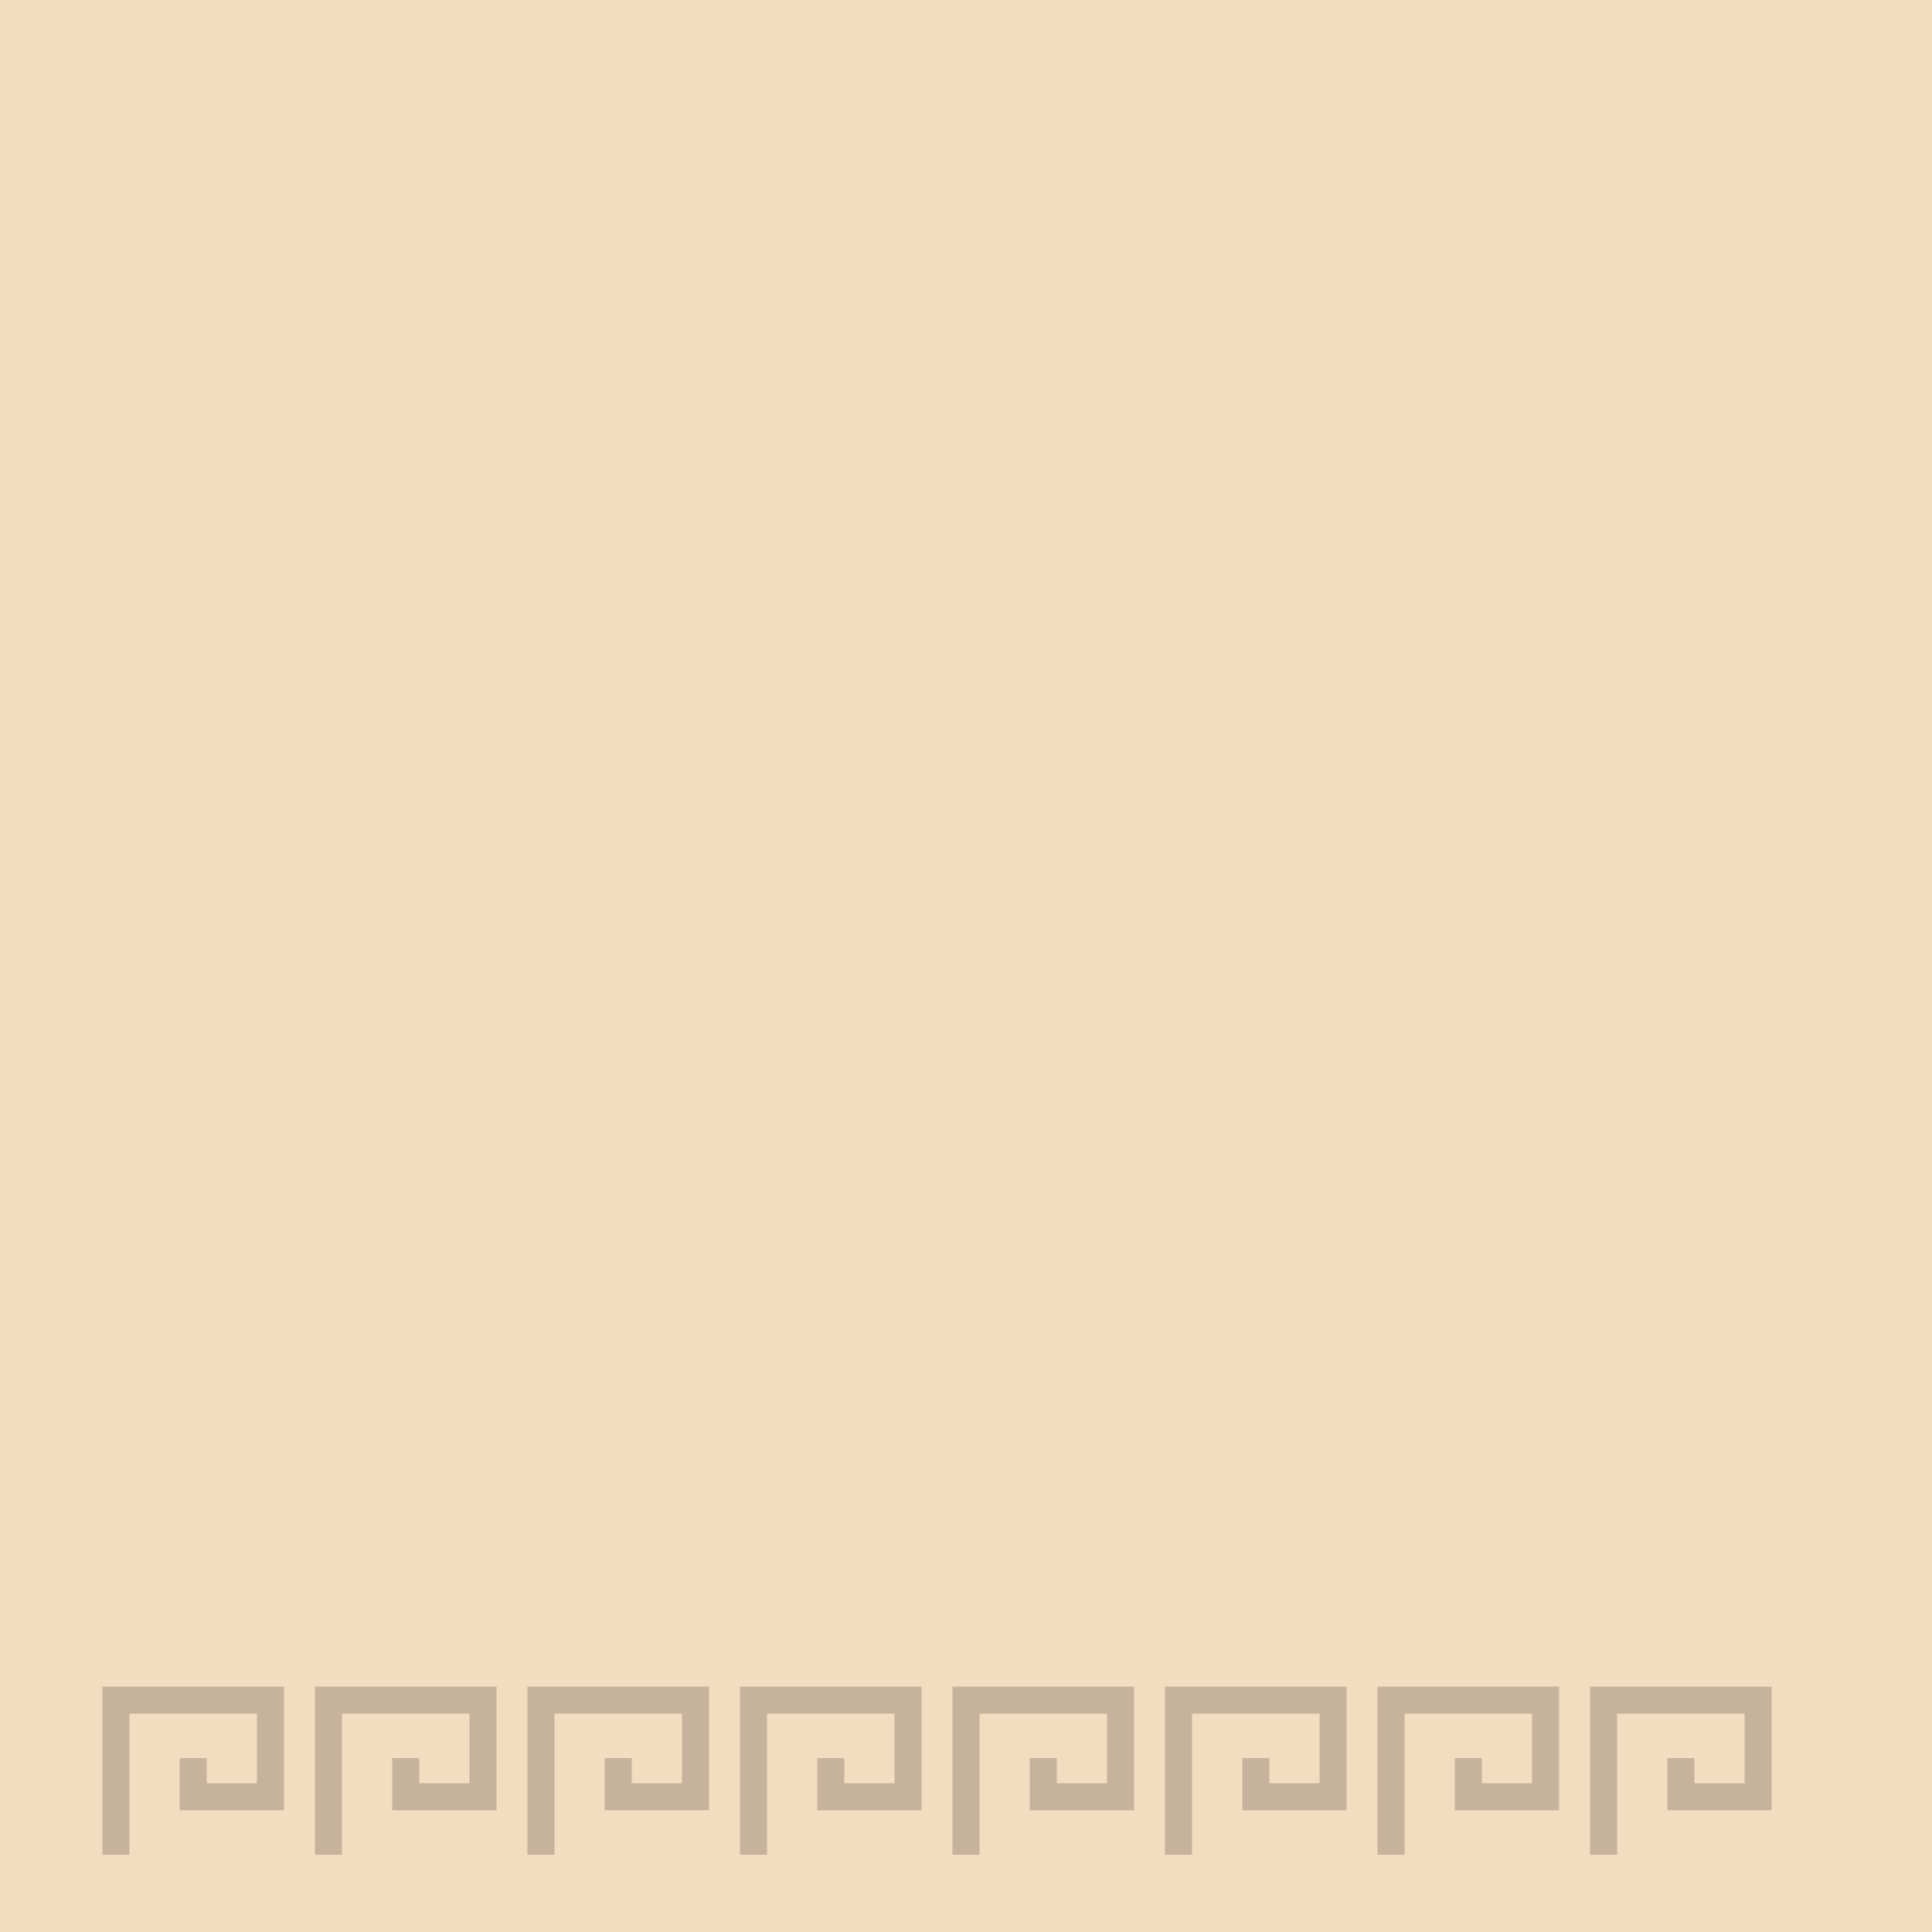
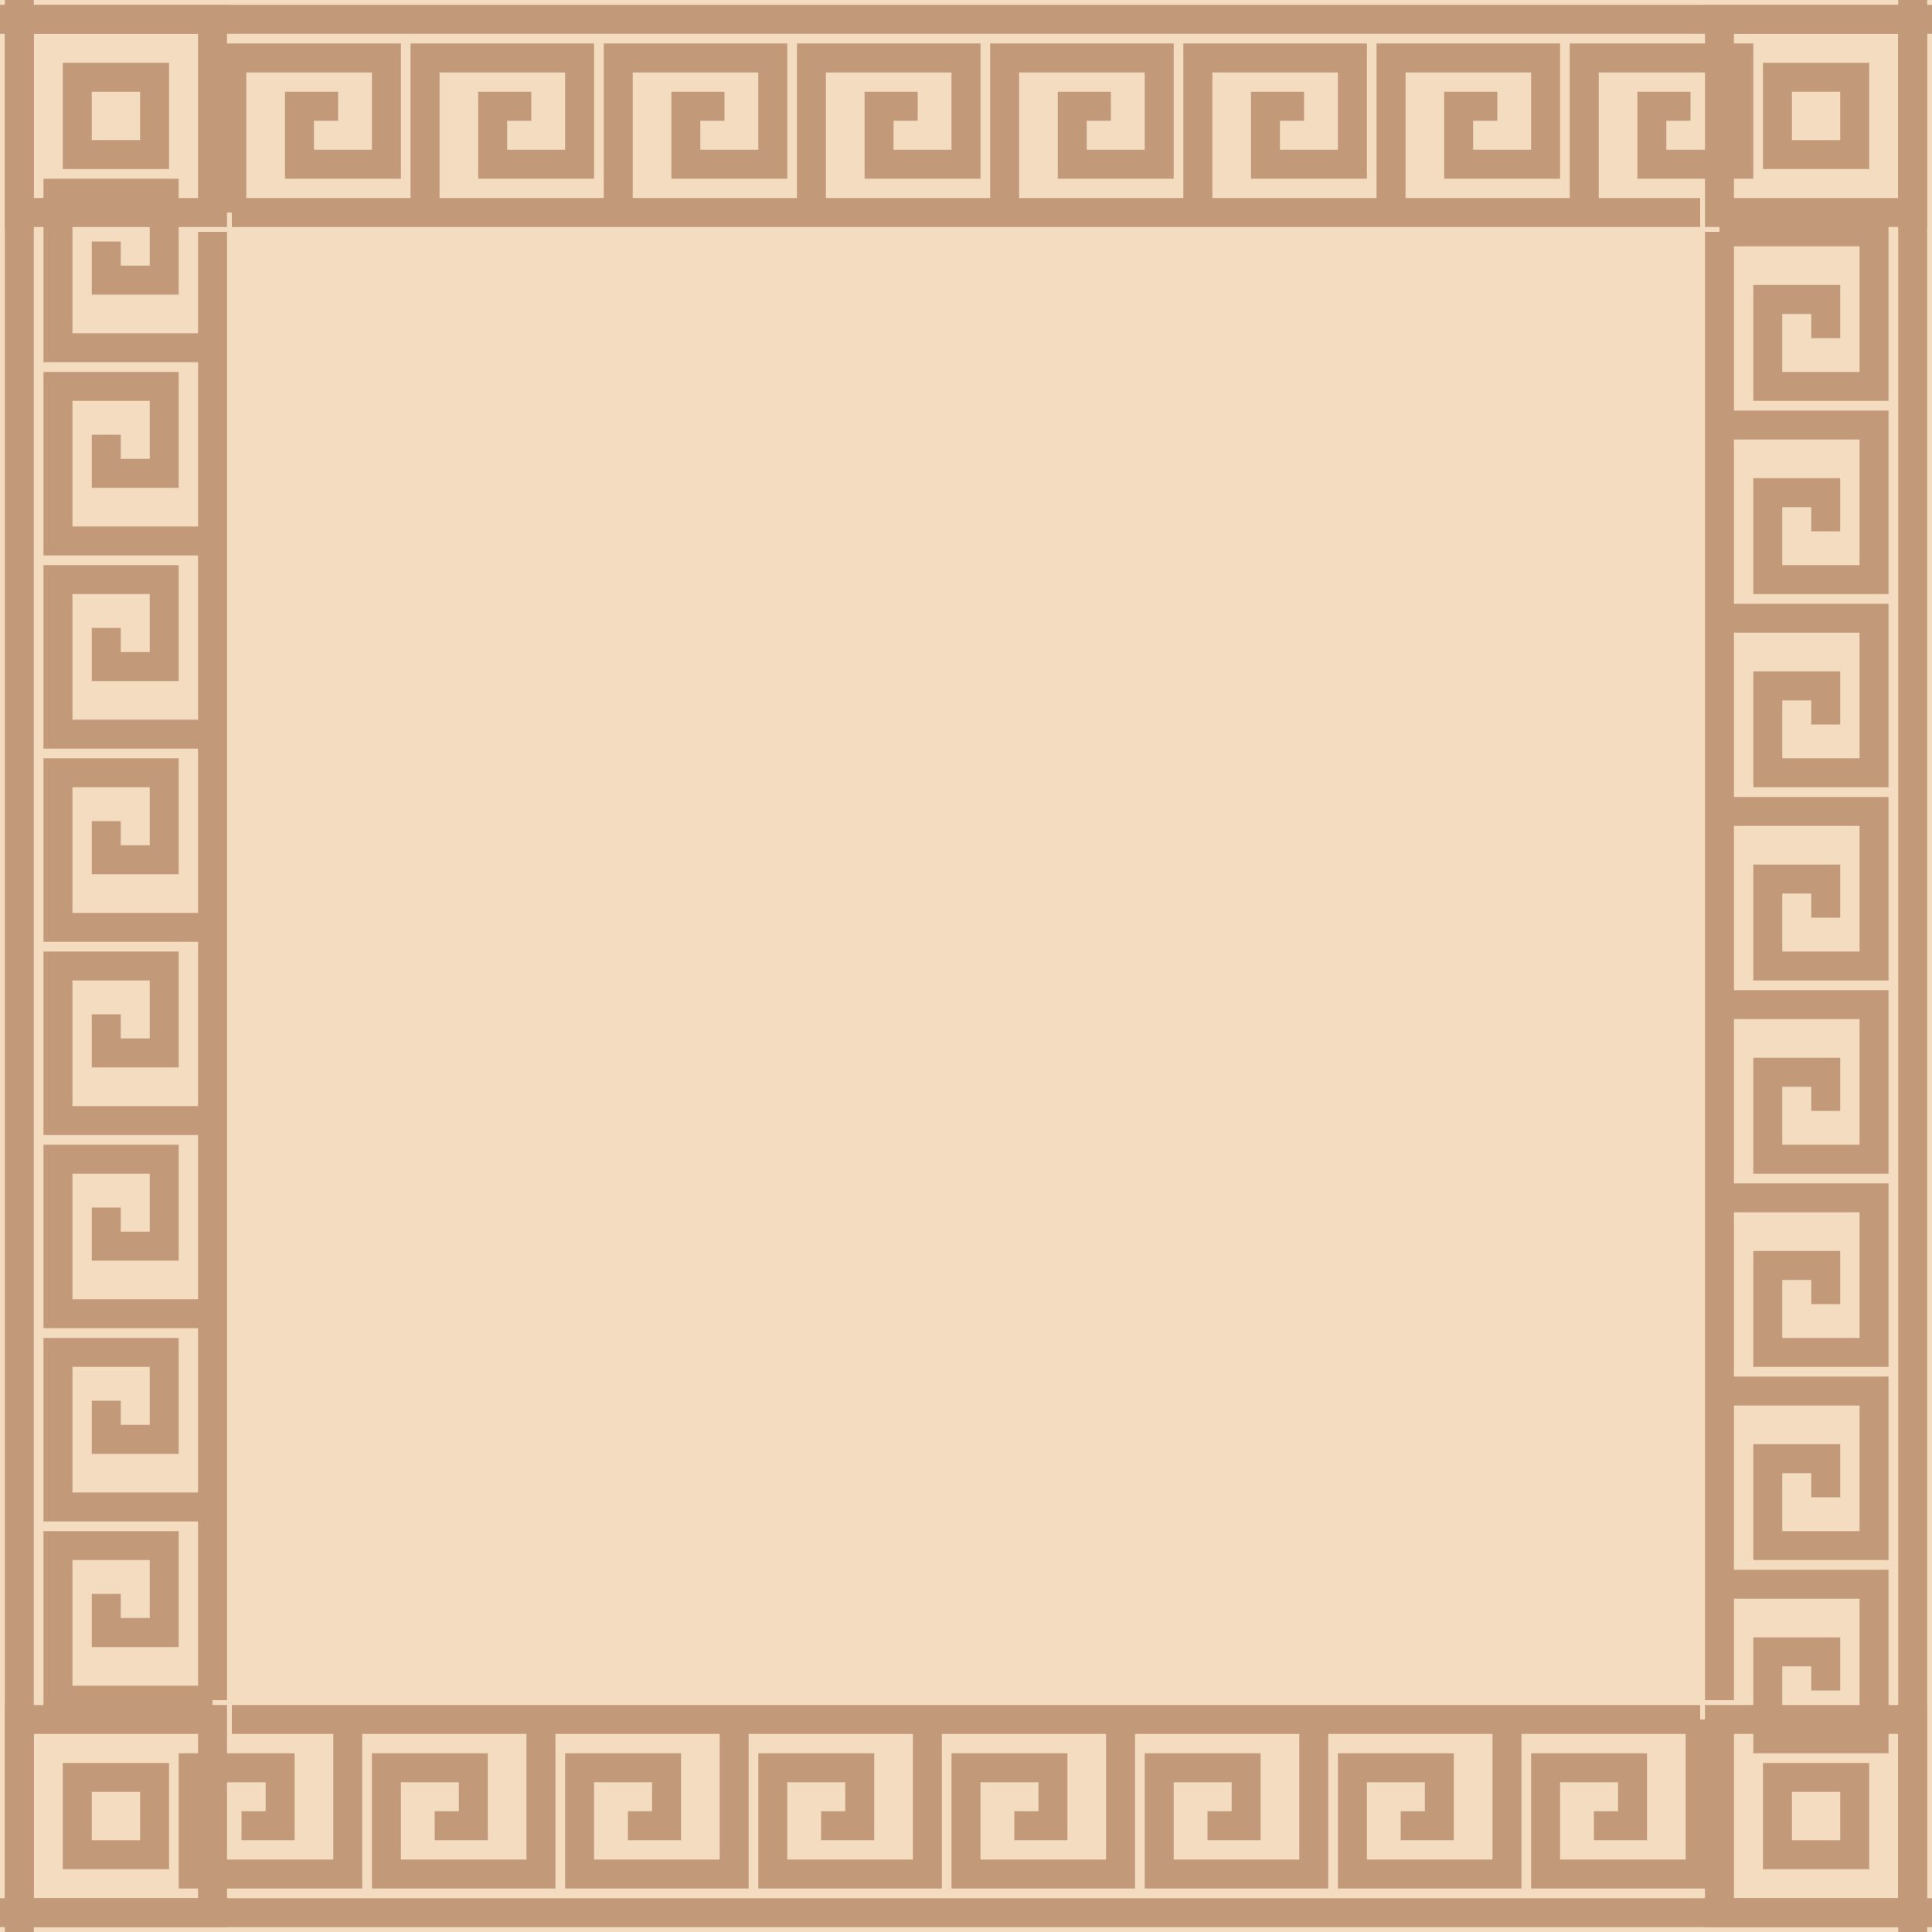
<svg xmlns="http://www.w3.org/2000/svg" viewBox="0 0 100 100">
  <rect width="100" height="100" fill="#f3dcc0" />
-   <path d="M6 96 V88 H14 V93 H10 V91 M17 96 V88 H25 V93 H21 V91 M28 96 V88 H36 V93 H32 V91 M39 96 V88 H47 V93 H43 V91 M50 96 V88 H58 V93 H54 V91 M61 96 V88 H69 V93 H65 V91 M72 96 V88 H80 V93 H76 V91 M83 96 V88 H91 V93 H87 V91" stroke="#1b120c33" stroke-width="1.4" fill="none" />
+   <g fill="none" stroke="#8a4a24" stroke-width="1.5" stroke-linejoin="miter" opacity="0.45">
+     <g transform="rotate(0 50 50)">
+       <path d="M0 1 H100 M12 11 H88 M12 11 V3 H20 V8.5 H15.5 V5.5 H17.5M22 11 V3 H30 V8.5 H25.5 V5.5 H27.5M32 11 V3 H40 V8.5 H35.5 V5.5 H37.5M42 11 V3 H50 V8.5 H45.5 V5.5 H47.5M52 11 V3 H60 V8.5 H55.5 V5.5 H57.5M62 11 V3 H70 V8.5 H65.5 V5.5 H67.5M72 11 V3 H80 V8.5 H75.5 V5.5 H77.5M82 11 V3 H90 V8.5 H85.5 V5.5 H87.5" />
+       <path d="M1 1 H11 V11 H1 Z M4 4 H8 V8 H4 Z" />
+     </g>
+     <g transform="rotate(90 50 50)">
+       <path d="M0 1 H100 M12 11 H88 M12 11 V3 H20 V8.5 H15.5 V5.5 H17.5M22 11 V3 H30 V8.5 H25.5 V5.5 H27.5M32 11 V3 H40 V8.5 H35.5 V5.5 H37.5M42 11 V3 H50 V8.5 H45.5 V5.5 H47.5M52 11 V3 H60 V8.5 H55.5 V5.5 H57.5M62 11 V3 H70 V8.5 H65.5 V5.5 H67.5M72 11 V3 H80 V8.5 H75.5 V5.5 H77.5M82 11 V3 H90 V8.5 H85.5 V5.5 H87.5" />
+       <path d="M1 1 H11 V11 H1 Z M4 4 H8 V8 H4 Z" />
+     </g>
+     <g transform="rotate(180 50 50)">
+       <path d="M0 1 H100 M12 11 H88 M12 11 V3 H20 V8.5 H15.5 V5.5 H17.5M22 11 V3 H30 V8.5 H25.5 V5.5 H27.5M32 11 V3 H40 V8.5 H35.5 V5.5 H37.5M42 11 V3 H50 V8.5 H45.5 V5.5 H47.5M52 11 V3 H60 V8.5 H55.5 V5.5 H57.5M62 11 V3 H70 V8.5 H65.5 V5.5 H67.5M72 11 V3 H80 V8.5 H75.5 V5.5 H77.5M82 11 V3 H90 V8.5 H85.5 V5.5 H87.5" />
+       <path d="M1 1 H11 V11 H1 Z M4 4 H8 V8 H4 Z" />
+     </g>
+     <g transform="rotate(270 50 50)">
+       <path d="M0 1 H100 M12 11 H88 M12 11 V3 H20 V8.5 H15.5 V5.5 H17.5M22 11 V3 H30 V8.5 H25.5 V5.5 H27.5M32 11 V3 H40 V8.5 H35.5 V5.5 H37.5M42 11 V3 H50 V8.5 H45.5 V5.5 H47.5M52 11 V3 H60 V8.5 H55.5 V5.5 H57.5M62 11 V3 H70 V8.5 H65.5 V5.5 H67.5M72 11 V3 H80 V8.5 H75.5 V5.5 H77.5M82 11 V3 H90 V8.5 H85.5 V5.5 H87.5" />
+       <path d="M1 1 H11 V11 H1 Z M4 4 H8 V8 H4 Z" />
+     </g>
+   </g>
</svg>
